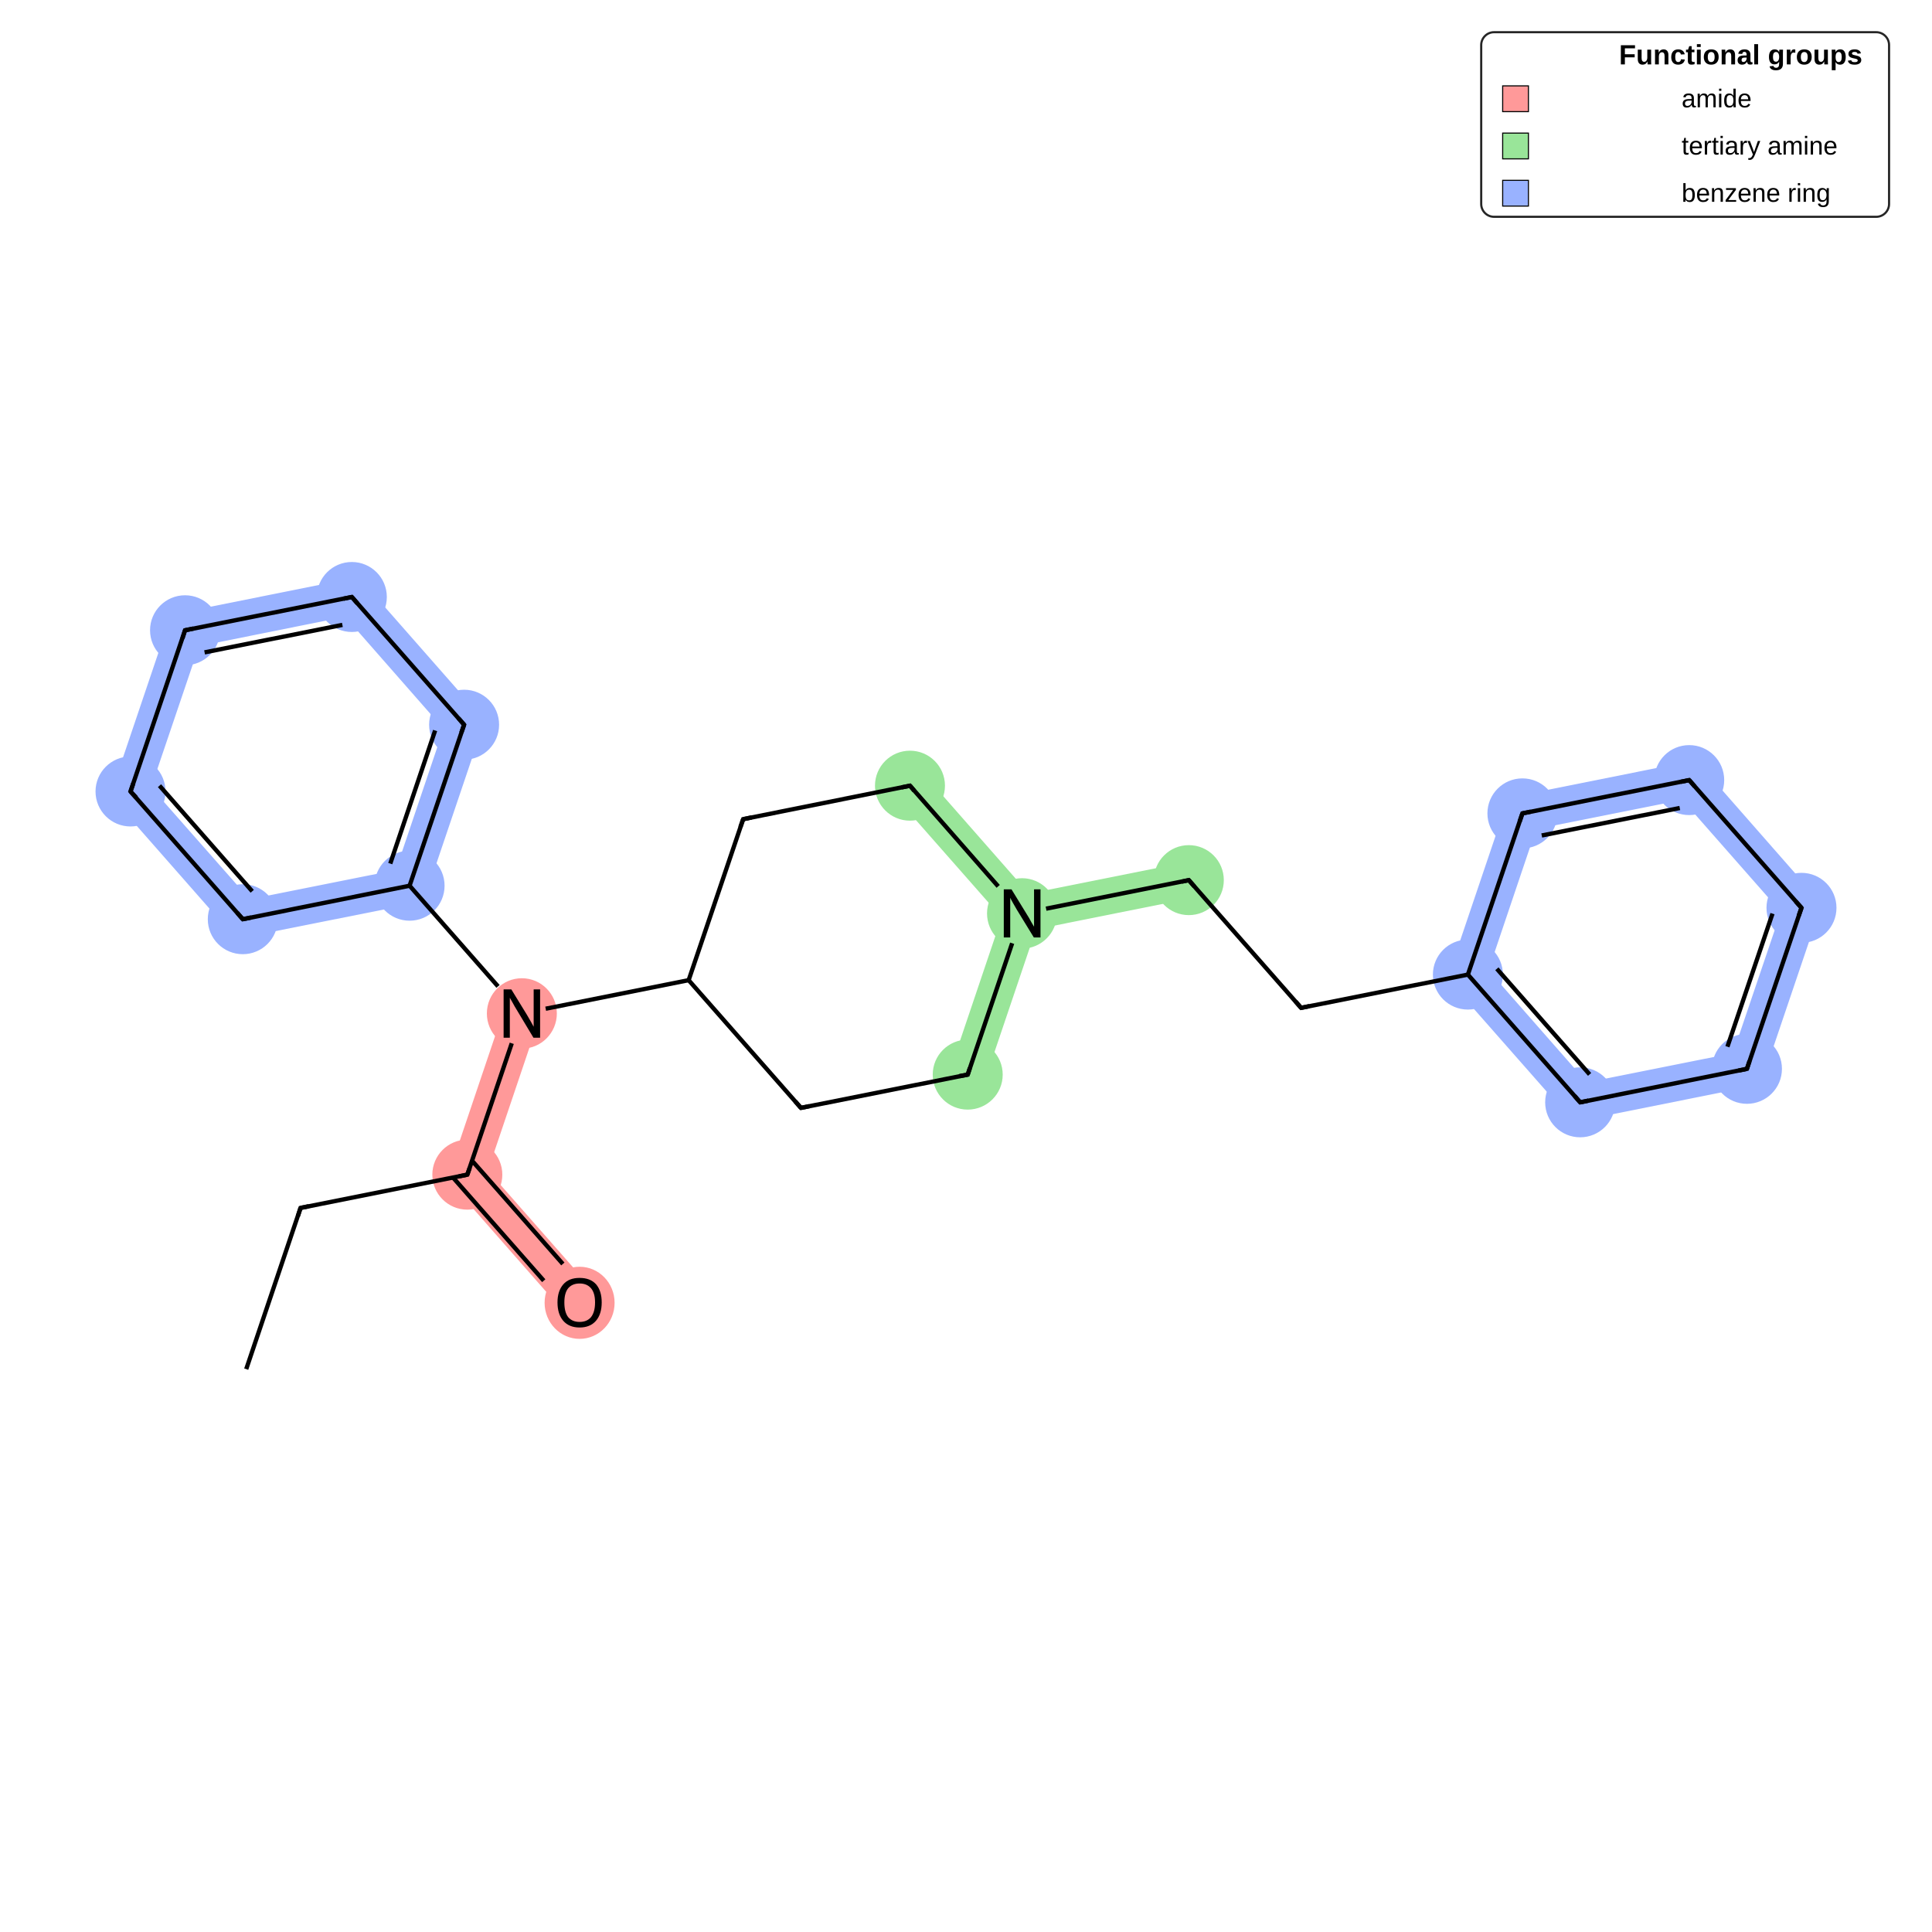
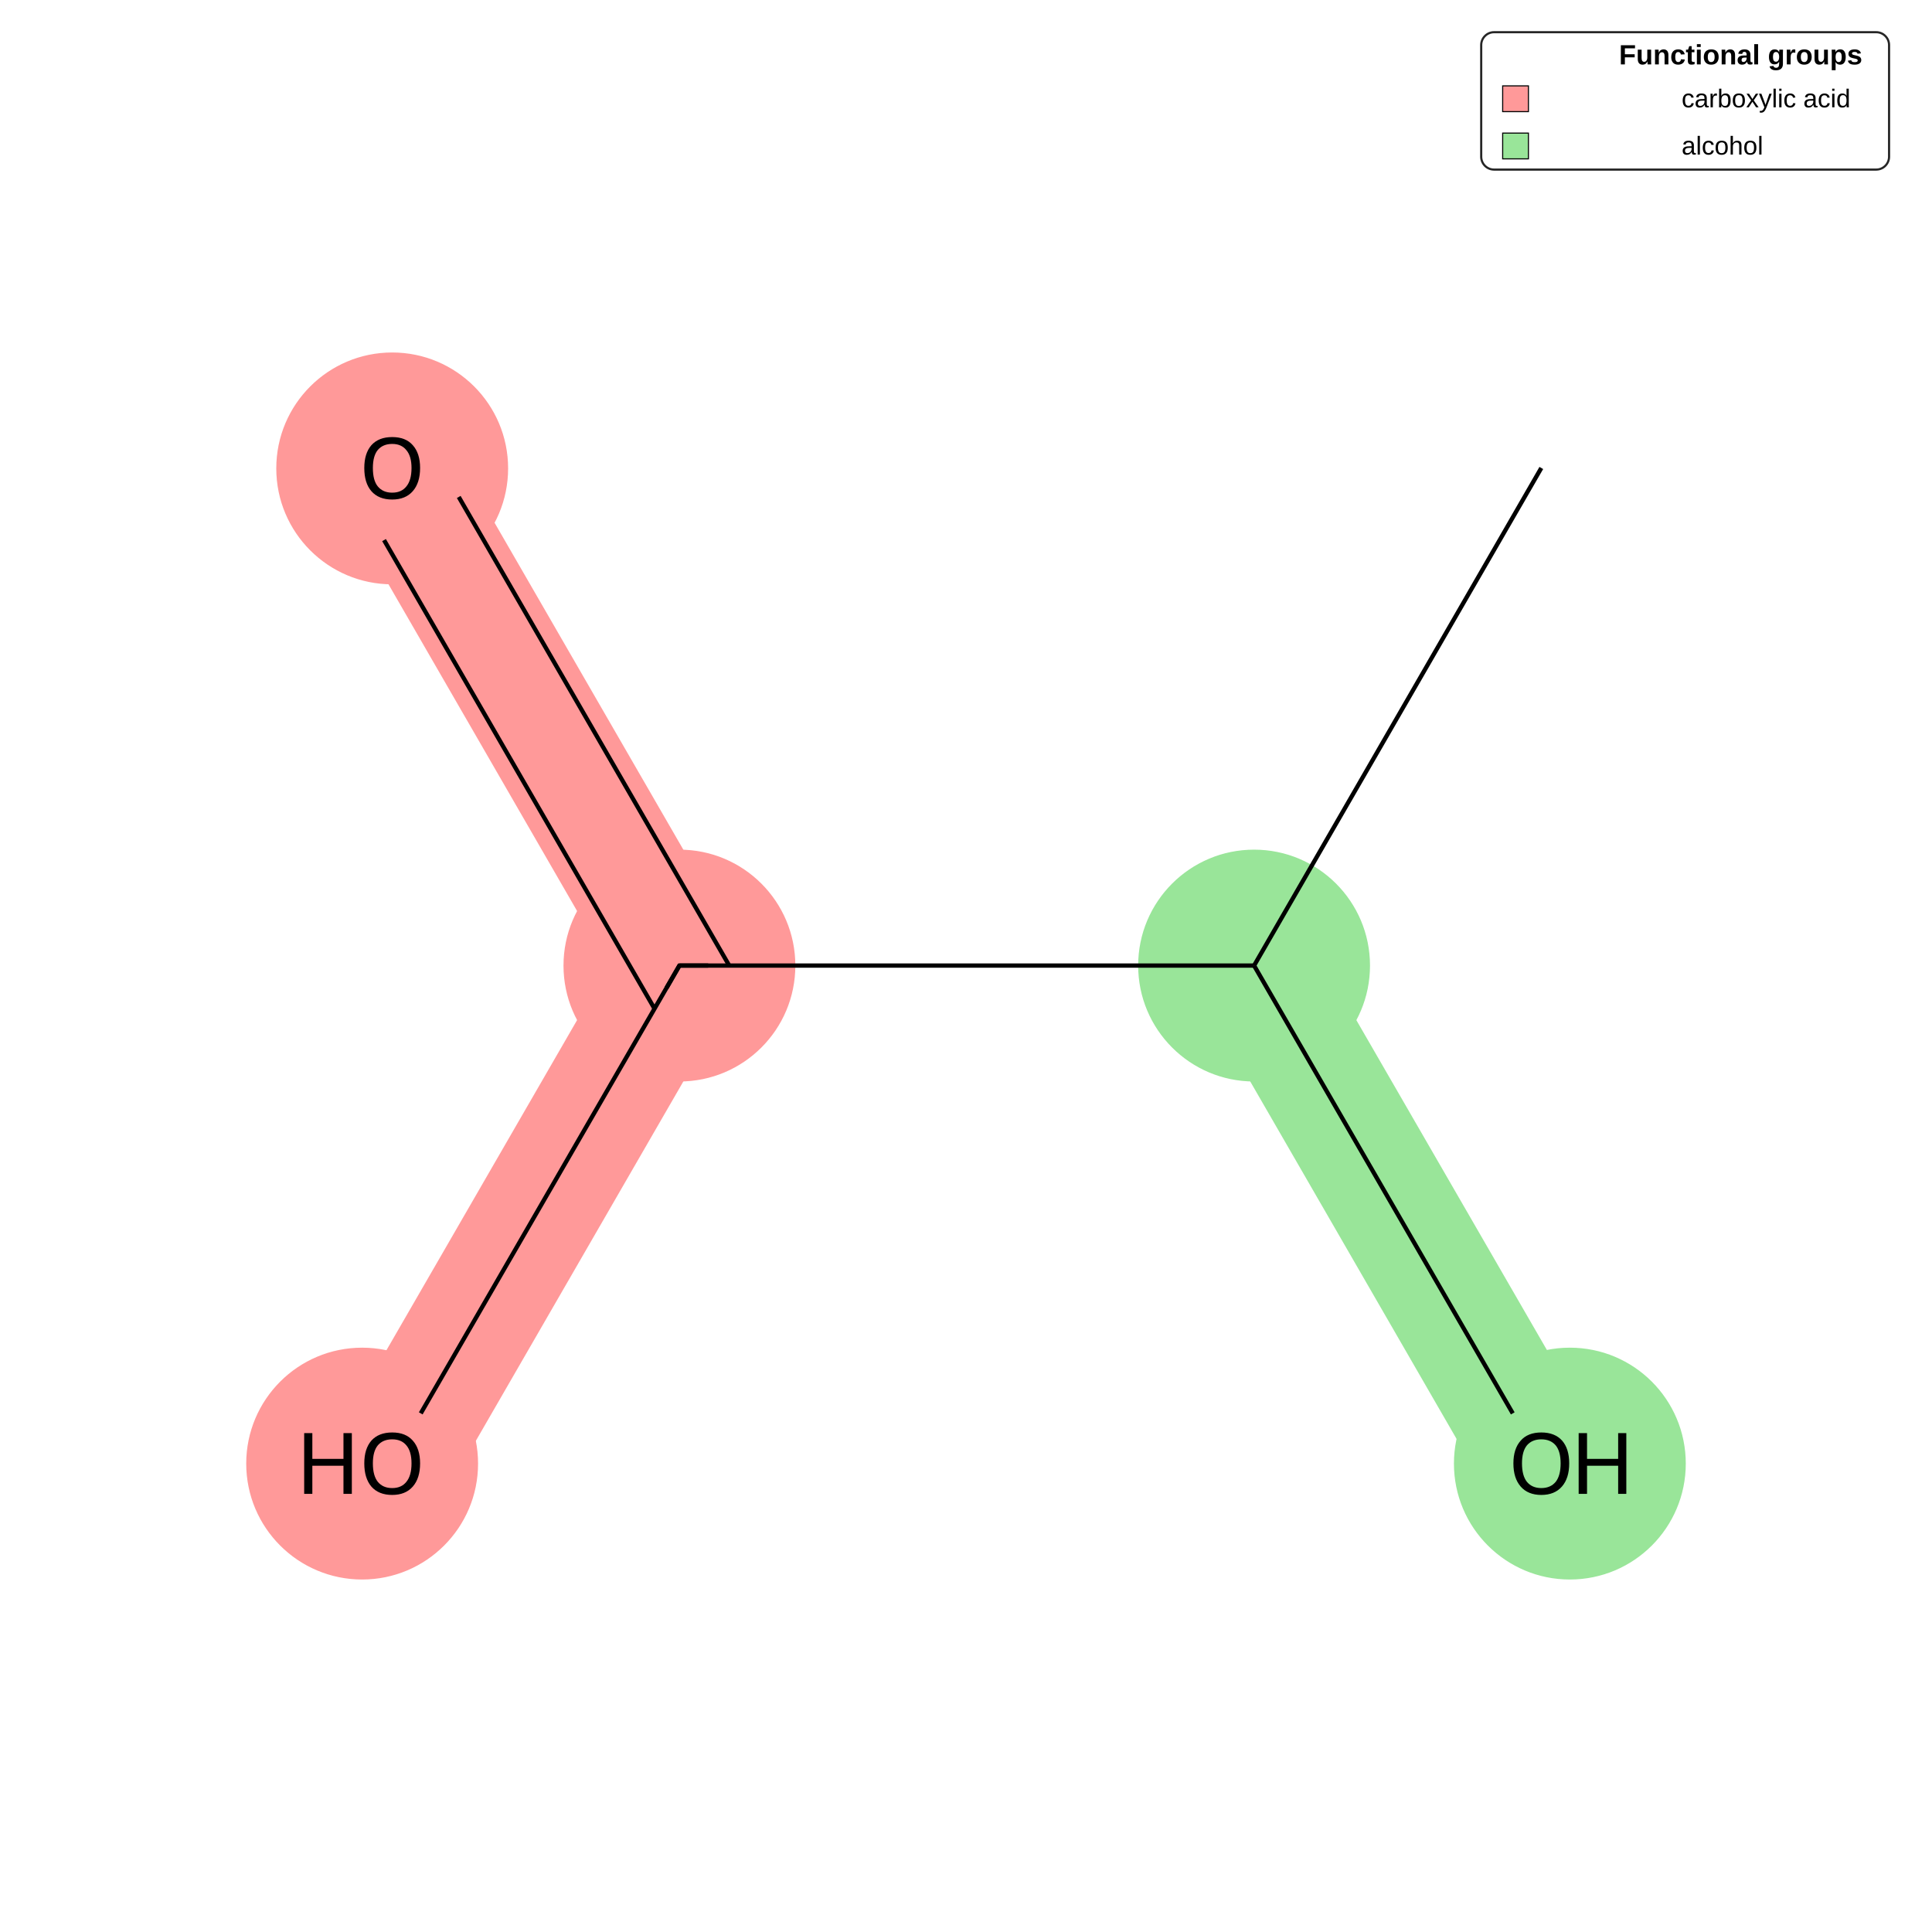
<svg xmlns="http://www.w3.org/2000/svg" version="1.1" baseProfile="full" xml:space="preserve" width="900px" height="900px" viewBox="0 0 900 900">
  <rect style="opacity:1.0;fill:#FFFFFF;stroke:none" width="900.0" height="900.0" x="0.0" y="0.0"> </rect>
-   <path class="bond-2 atom-2 atom-3" d="M 227.3,545.3 L 276.4,601.1 L 263.7,612.3 L 208.2,549.1 Z" style="fill:#FF9999;fill-rule:evenodd;fill-opacity:1;stroke:#FF9999;stroke-width:0.0px;stroke-linecap:butt;stroke-linejoin:miter;stroke-miterlimit:10;stroke-opacity:1;" />
-   <path class="bond-3 atom-2 atom-4" d="M 235.1,469.4 L 251.1,474.8 L 227.3,545.3 L 208.2,549.1 Z" style="fill:#FF9999;fill-rule:evenodd;fill-opacity:1;stroke:#FF9999;stroke-width:0.0px;stroke-linecap:butt;stroke-linejoin:miter;stroke-miterlimit:10;stroke-opacity:1;" />
-   <path class="bond-7 atom-7 atom-8" d="M 476.1,425.5 L 482.6,432.9 L 458.8,503.3 L 442.8,497.9 L 466.6,427.4 Z" style="fill:#99E599;fill-rule:evenodd;fill-opacity:1;stroke:#99E599;stroke-width:0.0px;stroke-linecap:butt;stroke-linejoin:miter;stroke-miterlimit:10;stroke-opacity:1;" />
-   <path class="bond-8 atom-8 atom-9" d="M 430.2,360.4 L 479.3,416.3 L 476.1,425.5 L 466.6,427.4 L 417.5,371.6 Z" style="fill:#99E599;fill-rule:evenodd;fill-opacity:1;stroke:#99E599;stroke-width:0.0px;stroke-linecap:butt;stroke-linejoin:miter;stroke-miterlimit:10;stroke-opacity:1;" />
-   <path class="bond-10 atom-8 atom-11" d="M 552.2,401.7 L 555.5,418.3 L 482.6,432.9 L 476.1,425.5 L 479.3,416.3 Z" style="fill:#99E599;fill-rule:evenodd;fill-opacity:1;stroke:#99E599;stroke-width:0.0px;stroke-linecap:butt;stroke-linejoin:miter;stroke-miterlimit:10;stroke-opacity:1;" />
-   <path class="bond-13 atom-13 atom-14" d="M 693.4,452.0 L 739.2,504.2 L 733.0,522.7 L 674.2,455.9 Z" style="fill:#99B2FF;fill-rule:evenodd;fill-opacity:1;stroke:#99B2FF;stroke-width:0.0px;stroke-linecap:butt;stroke-linejoin:miter;stroke-miterlimit:10;stroke-opacity:1;" />
-   <path class="bond-25 atom-13 atom-18" d="M 702.7,371.6 L 715.6,386.2 L 693.4,452.0 L 674.2,455.9 Z" style="fill:#99B2FF;fill-rule:evenodd;fill-opacity:1;stroke:#99B2FF;stroke-width:0.0px;stroke-linecap:butt;stroke-linejoin:miter;stroke-miterlimit:10;stroke-opacity:1;" />
-   <path class="bond-14 atom-14 atom-15" d="M 807.3,490.6 L 820.2,505.2 L 733.0,522.7 L 739.2,504.2 Z" style="fill:#99B2FF;fill-rule:evenodd;fill-opacity:1;stroke:#99B2FF;stroke-width:0.0px;stroke-linecap:butt;stroke-linejoin:miter;stroke-miterlimit:10;stroke-opacity:1;" />
-   <path class="bond-15 atom-15 atom-16" d="M 848.7,421.0 L 820.2,505.2 L 807.3,490.6 L 829.6,424.8 Z" style="fill:#99B2FF;fill-rule:evenodd;fill-opacity:1;stroke:#99B2FF;stroke-width:0.0px;stroke-linecap:butt;stroke-linejoin:miter;stroke-miterlimit:10;stroke-opacity:1;" />
-   <path class="bond-16 atom-16 atom-17" d="M 790.0,354.1 L 848.7,421.0 L 829.6,424.8 L 783.7,372.6 Z" style="fill:#99B2FF;fill-rule:evenodd;fill-opacity:1;stroke:#99B2FF;stroke-width:0.0px;stroke-linecap:butt;stroke-linejoin:miter;stroke-miterlimit:10;stroke-opacity:1;" />
-   <path class="bond-17 atom-17 atom-18" d="M 790.0,354.1 L 783.7,372.6 L 715.6,386.2 L 702.7,371.6 Z" style="fill:#99B2FF;fill-rule:evenodd;fill-opacity:1;stroke:#99B2FF;stroke-width:0.0px;stroke-linecap:butt;stroke-linejoin:miter;stroke-miterlimit:10;stroke-opacity:1;" />
-   <path class="bond-19 atom-19 atom-20" d="M 225.8,335.7 L 197.3,420.0 L 184.4,405.3 L 206.6,339.5 Z" style="fill:#99B2FF;fill-rule:evenodd;fill-opacity:1;stroke:#99B2FF;stroke-width:0.0px;stroke-linecap:butt;stroke-linejoin:miter;stroke-miterlimit:10;stroke-opacity:1;" />
-   <path class="bond-26 atom-19 atom-24" d="M 184.4,405.3 L 197.3,420.0 L 110.0,437.4 L 116.3,418.9 Z" style="fill:#99B2FF;fill-rule:evenodd;fill-opacity:1;stroke:#99B2FF;stroke-width:0.0px;stroke-linecap:butt;stroke-linejoin:miter;stroke-miterlimit:10;stroke-opacity:1;" />
-   <path class="bond-20 atom-20 atom-21" d="M 167.0,268.8 L 225.8,335.7 L 206.6,339.5 L 160.8,287.3 Z" style="fill:#99B2FF;fill-rule:evenodd;fill-opacity:1;stroke:#99B2FF;stroke-width:0.0px;stroke-linecap:butt;stroke-linejoin:miter;stroke-miterlimit:10;stroke-opacity:1;" />
-   <path class="bond-21 atom-21 atom-22" d="M 167.0,268.8 L 160.8,287.3 L 92.7,301.0 L 79.8,286.3 Z" style="fill:#99B2FF;fill-rule:evenodd;fill-opacity:1;stroke:#99B2FF;stroke-width:0.0px;stroke-linecap:butt;stroke-linejoin:miter;stroke-miterlimit:10;stroke-opacity:1;" />
-   <path class="bond-22 atom-22 atom-23" d="M 79.8,286.3 L 92.7,301.0 L 70.4,366.8 L 51.3,370.6 Z" style="fill:#99B2FF;fill-rule:evenodd;fill-opacity:1;stroke:#99B2FF;stroke-width:0.0px;stroke-linecap:butt;stroke-linejoin:miter;stroke-miterlimit:10;stroke-opacity:1;" />
-   <path class="bond-23 atom-23 atom-24" d="M 70.4,366.8 L 116.3,418.9 L 110.0,437.4 L 51.3,370.6 Z" style="fill:#99B2FF;fill-rule:evenodd;fill-opacity:1;stroke:#99B2FF;stroke-width:0.0px;stroke-linecap:butt;stroke-linejoin:miter;stroke-miterlimit:10;stroke-opacity:1;" />
-   <ellipse cx="217.7" cy="547.2" rx="15.8" ry="15.8" class="atom-2" style="fill:#FF9999;fill-rule:evenodd;stroke:#FF9999;stroke-width:1.0px;stroke-linecap:butt;stroke-linejoin:miter;stroke-opacity:1" />
-   <ellipse cx="270.0" cy="606.9" rx="15.8" ry="16.3" class="atom-3" style="fill:#FF9999;fill-rule:evenodd;stroke:#FF9999;stroke-width:1.0px;stroke-linecap:butt;stroke-linejoin:miter;stroke-opacity:1" />
-   <ellipse cx="243.1" cy="472.1" rx="15.8" ry="15.9" class="atom-4" style="fill:#FF9999;fill-rule:evenodd;stroke:#FF9999;stroke-width:1.0px;stroke-linecap:butt;stroke-linejoin:miter;stroke-opacity:1" />
-   <ellipse cx="450.8" cy="500.6" rx="15.8" ry="15.8" class="atom-7" style="fill:#99E599;fill-rule:evenodd;stroke:#99E599;stroke-width:1.0px;stroke-linecap:butt;stroke-linejoin:miter;stroke-opacity:1" />
-   <ellipse cx="476.1" cy="425.5" rx="15.8" ry="15.9" class="atom-8" style="fill:#99E599;fill-rule:evenodd;stroke:#99E599;stroke-width:1.0px;stroke-linecap:butt;stroke-linejoin:miter;stroke-opacity:1" />
-   <ellipse cx="423.9" cy="366.0" rx="15.8" ry="15.8" class="atom-9" style="fill:#99E599;fill-rule:evenodd;stroke:#99E599;stroke-width:1.0px;stroke-linecap:butt;stroke-linejoin:miter;stroke-opacity:1" />
-   <ellipse cx="553.8" cy="410.0" rx="15.8" ry="15.8" class="atom-11" style="fill:#99E599;fill-rule:evenodd;stroke:#99E599;stroke-width:1.0px;stroke-linecap:butt;stroke-linejoin:miter;stroke-opacity:1" />
-   <ellipse cx="683.8" cy="454.0" rx="15.8" ry="15.8" class="atom-13" style="fill:#99B2FF;fill-rule:evenodd;stroke:#99B2FF;stroke-width:1.0px;stroke-linecap:butt;stroke-linejoin:miter;stroke-opacity:1" />
-   <ellipse cx="736.1" cy="513.5" rx="15.8" ry="15.8" class="atom-14" style="fill:#99B2FF;fill-rule:evenodd;stroke:#99B2FF;stroke-width:1.0px;stroke-linecap:butt;stroke-linejoin:miter;stroke-opacity:1" />
-   <ellipse cx="813.8" cy="497.9" rx="15.8" ry="15.8" class="atom-15" style="fill:#99B2FF;fill-rule:evenodd;stroke:#99B2FF;stroke-width:1.0px;stroke-linecap:butt;stroke-linejoin:miter;stroke-opacity:1" />
-   <ellipse cx="839.2" cy="422.9" rx="15.8" ry="15.8" class="atom-16" style="fill:#99B2FF;fill-rule:evenodd;stroke:#99B2FF;stroke-width:1.0px;stroke-linecap:butt;stroke-linejoin:miter;stroke-opacity:1" />
-   <ellipse cx="786.9" cy="363.4" rx="15.8" ry="15.8" class="atom-17" style="fill:#99B2FF;fill-rule:evenodd;stroke:#99B2FF;stroke-width:1.0px;stroke-linecap:butt;stroke-linejoin:miter;stroke-opacity:1" />
-   <ellipse cx="709.2" cy="378.9" rx="15.8" ry="15.8" class="atom-18" style="fill:#99B2FF;fill-rule:evenodd;stroke:#99B2FF;stroke-width:1.0px;stroke-linecap:butt;stroke-linejoin:miter;stroke-opacity:1" />
-   <ellipse cx="190.8" cy="412.6" rx="15.8" ry="15.8" class="atom-19" style="fill:#99B2FF;fill-rule:evenodd;stroke:#99B2FF;stroke-width:1.0px;stroke-linecap:butt;stroke-linejoin:miter;stroke-opacity:1" />
-   <ellipse cx="216.2" cy="337.6" rx="15.8" ry="15.8" class="atom-20" style="fill:#99B2FF;fill-rule:evenodd;stroke:#99B2FF;stroke-width:1.0px;stroke-linecap:butt;stroke-linejoin:miter;stroke-opacity:1" />
-   <ellipse cx="163.9" cy="278.1" rx="15.8" ry="15.8" class="atom-21" style="fill:#99B2FF;fill-rule:evenodd;stroke:#99B2FF;stroke-width:1.0px;stroke-linecap:butt;stroke-linejoin:miter;stroke-opacity:1" />
-   <ellipse cx="86.2" cy="293.6" rx="15.8" ry="15.8" class="atom-22" style="fill:#99B2FF;fill-rule:evenodd;stroke:#99B2FF;stroke-width:1.0px;stroke-linecap:butt;stroke-linejoin:miter;stroke-opacity:1" />
-   <ellipse cx="60.8" cy="368.7" rx="15.8" ry="15.8" class="atom-23" style="fill:#99B2FF;fill-rule:evenodd;stroke:#99B2FF;stroke-width:1.0px;stroke-linecap:butt;stroke-linejoin:miter;stroke-opacity:1" />
-   <ellipse cx="113.1" cy="428.2" rx="15.8" ry="15.8" class="atom-24" style="fill:#99B2FF;fill-rule:evenodd;stroke:#99B2FF;stroke-width:1.0px;stroke-linecap:butt;stroke-linejoin:miter;stroke-opacity:1" />
-   <path class="bond-0 atom-0 atom-1" d="M 114.7,637.8 L 140.0,562.7" style="fill:none;fill-rule:evenodd;stroke:#000000;stroke-width:2.0px;stroke-linecap:butt;stroke-linejoin:miter;stroke-opacity:1" />
-   <path class="bond-1 atom-1 atom-2" d="M 140.0,562.7 L 217.7,547.2" style="fill:none;fill-rule:evenodd;stroke:#000000;stroke-width:2.0px;stroke-linecap:butt;stroke-linejoin:miter;stroke-opacity:1" />
-   <path class="bond-2 atom-2 atom-3" d="M 211.0,548.5 L 253.3,596.6" style="fill:none;fill-rule:evenodd;stroke:#000000;stroke-width:2.0px;stroke-linecap:butt;stroke-linejoin:miter;stroke-opacity:1" />
-   <path class="bond-2 atom-2 atom-3" d="M 219.9,540.7 L 262.2,588.8" style="fill:none;fill-rule:evenodd;stroke:#000000;stroke-width:2.0px;stroke-linecap:butt;stroke-linejoin:miter;stroke-opacity:1" />
-   <path class="bond-3 atom-2 atom-4" d="M 217.7,547.2 L 238.4,486.0" style="fill:none;fill-rule:evenodd;stroke:#000000;stroke-width:2.0px;stroke-linecap:butt;stroke-linejoin:miter;stroke-opacity:1" />
-   <path class="bond-4 atom-4 atom-5" d="M 254.2,469.9 L 320.8,456.6" style="fill:none;fill-rule:evenodd;stroke:#000000;stroke-width:2.0px;stroke-linecap:butt;stroke-linejoin:miter;stroke-opacity:1" />
-   <path class="bond-5 atom-5 atom-6" d="M 320.8,456.6 L 373.1,516.1" style="fill:none;fill-rule:evenodd;stroke:#000000;stroke-width:2.0px;stroke-linecap:butt;stroke-linejoin:miter;stroke-opacity:1" />
-   <path class="bond-6 atom-6 atom-7" d="M 373.1,516.1 L 450.8,500.6" style="fill:none;fill-rule:evenodd;stroke:#000000;stroke-width:2.0px;stroke-linecap:butt;stroke-linejoin:miter;stroke-opacity:1" />
-   <path class="bond-7 atom-7 atom-8" d="M 450.8,500.6 L 471.5,439.4" style="fill:none;fill-rule:evenodd;stroke:#000000;stroke-width:2.0px;stroke-linecap:butt;stroke-linejoin:miter;stroke-opacity:1" />
-   <path class="bond-8 atom-8 atom-9" d="M 465.0,412.9 L 423.9,366.0" style="fill:none;fill-rule:evenodd;stroke:#000000;stroke-width:2.0px;stroke-linecap:butt;stroke-linejoin:miter;stroke-opacity:1" />
-   <path class="bond-9 atom-9 atom-10" d="M 423.9,366.0 L 346.2,381.6" style="fill:none;fill-rule:evenodd;stroke:#000000;stroke-width:2.0px;stroke-linecap:butt;stroke-linejoin:miter;stroke-opacity:1" />
-   <path class="bond-10 atom-8 atom-11" d="M 487.3,423.3 L 553.8,410.0" style="fill:none;fill-rule:evenodd;stroke:#000000;stroke-width:2.0px;stroke-linecap:butt;stroke-linejoin:miter;stroke-opacity:1" />
-   <path class="bond-11 atom-11 atom-12" d="M 553.8,410.0 L 606.1,469.5" style="fill:none;fill-rule:evenodd;stroke:#000000;stroke-width:2.0px;stroke-linecap:butt;stroke-linejoin:miter;stroke-opacity:1" />
-   <path class="bond-12 atom-12 atom-13" d="M 606.1,469.5 L 683.8,454.0" style="fill:none;fill-rule:evenodd;stroke:#000000;stroke-width:2.0px;stroke-linecap:butt;stroke-linejoin:miter;stroke-opacity:1" />
-   <path class="bond-13 atom-13 atom-14" d="M 683.8,454.0 L 736.1,513.5" style="fill:none;fill-rule:evenodd;stroke:#000000;stroke-width:2.0px;stroke-linecap:butt;stroke-linejoin:miter;stroke-opacity:1" />
-   <path class="bond-13 atom-13 atom-14" d="M 697.3,451.3 L 740.5,500.5" style="fill:none;fill-rule:evenodd;stroke:#000000;stroke-width:2.0px;stroke-linecap:butt;stroke-linejoin:miter;stroke-opacity:1" />
-   <path class="bond-14 atom-14 atom-15" d="M 736.1,513.5 L 813.8,497.9" style="fill:none;fill-rule:evenodd;stroke:#000000;stroke-width:2.0px;stroke-linecap:butt;stroke-linejoin:miter;stroke-opacity:1" />
-   <path class="bond-15 atom-15 atom-16" d="M 813.8,497.9 L 839.2,422.9" style="fill:none;fill-rule:evenodd;stroke:#000000;stroke-width:2.0px;stroke-linecap:butt;stroke-linejoin:miter;stroke-opacity:1" />
-   <path class="bond-15 atom-15 atom-16" d="M 804.7,487.6 L 825.7,425.6" style="fill:none;fill-rule:evenodd;stroke:#000000;stroke-width:2.0px;stroke-linecap:butt;stroke-linejoin:miter;stroke-opacity:1" />
-   <path class="bond-16 atom-16 atom-17" d="M 839.2,422.9 L 786.9,363.4" style="fill:none;fill-rule:evenodd;stroke:#000000;stroke-width:2.0px;stroke-linecap:butt;stroke-linejoin:miter;stroke-opacity:1" />
-   <path class="bond-17 atom-17 atom-18" d="M 786.9,363.4 L 709.2,378.9" style="fill:none;fill-rule:evenodd;stroke:#000000;stroke-width:2.0px;stroke-linecap:butt;stroke-linejoin:miter;stroke-opacity:1" />
-   <path class="bond-17 atom-17 atom-18" d="M 782.5,376.4 L 718.2,389.2" style="fill:none;fill-rule:evenodd;stroke:#000000;stroke-width:2.0px;stroke-linecap:butt;stroke-linejoin:miter;stroke-opacity:1" />
-   <path class="bond-18 atom-4 atom-19" d="M 232.0,459.5 L 190.8,412.6" style="fill:none;fill-rule:evenodd;stroke:#000000;stroke-width:2.0px;stroke-linecap:butt;stroke-linejoin:miter;stroke-opacity:1" />
-   <path class="bond-19 atom-19 atom-20" d="M 190.8,412.6 L 216.2,337.6" style="fill:none;fill-rule:evenodd;stroke:#000000;stroke-width:2.0px;stroke-linecap:butt;stroke-linejoin:miter;stroke-opacity:1" />
-   <path class="bond-19 atom-19 atom-20" d="M 181.8,402.3 L 202.7,340.3" style="fill:none;fill-rule:evenodd;stroke:#000000;stroke-width:2.0px;stroke-linecap:butt;stroke-linejoin:miter;stroke-opacity:1" />
-   <path class="bond-20 atom-20 atom-21" d="M 216.2,337.6 L 163.9,278.1" style="fill:none;fill-rule:evenodd;stroke:#000000;stroke-width:2.0px;stroke-linecap:butt;stroke-linejoin:miter;stroke-opacity:1" />
-   <path class="bond-21 atom-21 atom-22" d="M 163.9,278.1 L 86.2,293.6" style="fill:none;fill-rule:evenodd;stroke:#000000;stroke-width:2.0px;stroke-linecap:butt;stroke-linejoin:miter;stroke-opacity:1" />
-   <path class="bond-21 atom-21 atom-22" d="M 159.5,291.1 L 95.3,303.9" style="fill:none;fill-rule:evenodd;stroke:#000000;stroke-width:2.0px;stroke-linecap:butt;stroke-linejoin:miter;stroke-opacity:1" />
-   <path class="bond-22 atom-22 atom-23" d="M 86.2,293.6 L 60.8,368.7" style="fill:none;fill-rule:evenodd;stroke:#000000;stroke-width:2.0px;stroke-linecap:butt;stroke-linejoin:miter;stroke-opacity:1" />
-   <path class="bond-23 atom-23 atom-24" d="M 60.8,368.7 L 113.1,428.2" style="fill:none;fill-rule:evenodd;stroke:#000000;stroke-width:2.0px;stroke-linecap:butt;stroke-linejoin:miter;stroke-opacity:1" />
-   <path class="bond-23 atom-23 atom-24" d="M 74.3,366.0 L 117.5,415.2" style="fill:none;fill-rule:evenodd;stroke:#000000;stroke-width:2.0px;stroke-linecap:butt;stroke-linejoin:miter;stroke-opacity:1" />
-   <path class="bond-24 atom-10 atom-5" d="M 346.2,381.6 L 320.8,456.6" style="fill:none;fill-rule:evenodd;stroke:#000000;stroke-width:2.0px;stroke-linecap:butt;stroke-linejoin:miter;stroke-opacity:1" />
-   <path class="bond-25 atom-18 atom-13" d="M 709.2,378.9 L 683.8,454.0" style="fill:none;fill-rule:evenodd;stroke:#000000;stroke-width:2.0px;stroke-linecap:butt;stroke-linejoin:miter;stroke-opacity:1" />
-   <path class="bond-26 atom-24 atom-19" d="M 113.1,428.2 L 190.8,412.6" style="fill:none;fill-rule:evenodd;stroke:#000000;stroke-width:2.0px;stroke-linecap:butt;stroke-linejoin:miter;stroke-opacity:1" />
-   <path d="M 138.8,566.5 L 140.0,562.7 L 143.9,561.9" style="fill:none;stroke:#000000;stroke-width:2.0px;stroke-linecap:butt;stroke-linejoin:miter;stroke-miterlimit:10;stroke-opacity:1;" />
-   <path d="M 213.8,548.0 L 217.7,547.2 L 218.8,544.1" style="fill:none;stroke:#000000;stroke-width:2.0px;stroke-linecap:butt;stroke-linejoin:miter;stroke-miterlimit:10;stroke-opacity:1;" />
-   <path d="M 370.5,513.1 L 373.1,516.1 L 377.0,515.3" style="fill:none;stroke:#000000;stroke-width:2.0px;stroke-linecap:butt;stroke-linejoin:miter;stroke-miterlimit:10;stroke-opacity:1;" />
-   <path d="M 446.9,501.3 L 450.8,500.6 L 451.8,497.5" style="fill:none;stroke:#000000;stroke-width:2.0px;stroke-linecap:butt;stroke-linejoin:miter;stroke-miterlimit:10;stroke-opacity:1;" />
-   <path d="M 425.9,368.4 L 423.9,366.0 L 420.0,366.8" style="fill:none;stroke:#000000;stroke-width:2.0px;stroke-linecap:butt;stroke-linejoin:miter;stroke-miterlimit:10;stroke-opacity:1;" />
-   <path d="M 350.1,380.8 L 346.2,381.6 L 344.9,385.3" style="fill:none;stroke:#000000;stroke-width:2.0px;stroke-linecap:butt;stroke-linejoin:miter;stroke-miterlimit:10;stroke-opacity:1;" />
-   <path d="M 550.5,410.7 L 553.8,410.0 L 556.4,413.0" style="fill:none;stroke:#000000;stroke-width:2.0px;stroke-linecap:butt;stroke-linejoin:miter;stroke-miterlimit:10;stroke-opacity:1;" />
-   <path d="M 603.5,466.5 L 606.1,469.5 L 610.0,468.7" style="fill:none;stroke:#000000;stroke-width:2.0px;stroke-linecap:butt;stroke-linejoin:miter;stroke-miterlimit:10;stroke-opacity:1;" />
-   <path d="M 733.5,510.5 L 736.1,513.5 L 740.0,512.7" style="fill:none;stroke:#000000;stroke-width:2.0px;stroke-linecap:butt;stroke-linejoin:miter;stroke-miterlimit:10;stroke-opacity:1;" />
-   <path d="M 809.9,498.7 L 813.8,497.9 L 815.0,494.2" style="fill:none;stroke:#000000;stroke-width:2.0px;stroke-linecap:butt;stroke-linejoin:miter;stroke-miterlimit:10;stroke-opacity:1;" />
-   <path d="M 837.9,426.6 L 839.2,422.9 L 836.5,419.9" style="fill:none;stroke:#000000;stroke-width:2.0px;stroke-linecap:butt;stroke-linejoin:miter;stroke-miterlimit:10;stroke-opacity:1;" />
-   <path d="M 789.5,366.4 L 786.9,363.4 L 783.0,364.2" style="fill:none;stroke:#000000;stroke-width:2.0px;stroke-linecap:butt;stroke-linejoin:miter;stroke-miterlimit:10;stroke-opacity:1;" />
-   <path d="M 713.1,378.1 L 709.2,378.9 L 707.9,382.7" style="fill:none;stroke:#000000;stroke-width:2.0px;stroke-linecap:butt;stroke-linejoin:miter;stroke-miterlimit:10;stroke-opacity:1;" />
-   <path d="M 214.9,341.3 L 216.2,337.6 L 213.6,334.6" style="fill:none;stroke:#000000;stroke-width:2.0px;stroke-linecap:butt;stroke-linejoin:miter;stroke-miterlimit:10;stroke-opacity:1;" />
-   <path d="M 166.5,281.1 L 163.9,278.1 L 160.0,278.9" style="fill:none;stroke:#000000;stroke-width:2.0px;stroke-linecap:butt;stroke-linejoin:miter;stroke-miterlimit:10;stroke-opacity:1;" />
-   <path d="M 90.1,292.8 L 86.2,293.6 L 85.0,297.4" style="fill:none;stroke:#000000;stroke-width:2.0px;stroke-linecap:butt;stroke-linejoin:miter;stroke-miterlimit:10;stroke-opacity:1;" />
-   <path d="M 62.1,364.9 L 60.8,368.7 L 63.5,371.6" style="fill:none;stroke:#000000;stroke-width:2.0px;stroke-linecap:butt;stroke-linejoin:miter;stroke-miterlimit:10;stroke-opacity:1;" />
-   <path d="M 110.5,425.2 L 113.1,428.2 L 117.0,427.4" style="fill:none;stroke:#000000;stroke-width:2.0px;stroke-linecap:butt;stroke-linejoin:miter;stroke-miterlimit:10;stroke-opacity:1;" />
-   <path class="atom-3" d="M 259.7 606.7 Q 259.7 601.4, 262.4 598.3 Q 265.0 595.3, 270.0 595.3 Q 275.0 595.3, 277.7 598.3 Q 280.3 601.4, 280.3 606.7 Q 280.3 612.2, 277.6 615.3 Q 274.9 618.4, 270.0 618.4 Q 265.1 618.4, 262.4 615.3 Q 259.7 612.2, 259.7 606.7 M 270.0 615.8 Q 273.4 615.8, 275.3 613.6 Q 277.2 611.2, 277.2 606.7 Q 277.2 602.3, 275.3 600.1 Q 273.4 597.9, 270.0 597.9 Q 266.6 597.9, 264.7 600.1 Q 262.9 602.3, 262.9 606.7 Q 262.9 611.3, 264.7 613.6 Q 266.6 615.8, 270.0 615.8 " fill="#000000" />
-   <path class="atom-4" d="M 238.2 460.9 L 245.5 472.8 Q 246.2 474.0, 247.4 476.1 Q 248.6 478.2, 248.6 478.3 L 248.6 460.9 L 251.6 460.9 L 251.6 483.4 L 248.5 483.4 L 240.7 470.4 Q 239.7 468.8, 238.8 467.1 Q 237.8 465.4, 237.5 464.8 L 237.5 483.4 L 234.6 483.4 L 234.6 460.9 L 238.2 460.9 " fill="#000000" />
-   <path class="atom-8" d="M 471.2 414.3 L 478.5 426.2 Q 479.3 427.4, 480.4 429.5 Q 481.6 431.6, 481.7 431.7 L 481.7 414.3 L 484.7 414.3 L 484.7 436.7 L 481.6 436.7 L 473.7 423.8 Q 472.8 422.2, 471.8 420.5 Q 470.8 418.7, 470.6 418.2 L 470.6 436.7 L 467.6 436.7 L 467.6 414.3 L 471.2 414.3 " fill="#000000" />
-   <rect x="690" y="15" width="190" height="86" fill="white" stroke="black" stroke-width="1" opacity="0.85" rx="6" ry="6" />
+   <path class="bond-4 atom-1 atom-5" d="M 608.9,435.5 L 742.8,667.3 L 693.3,695.9 L 559.5,464.1 Z" style="fill:#99E599;fill-rule:evenodd;fill-opacity:1;stroke:#99E599;stroke-width:0.0px;stroke-linecap:butt;stroke-linejoin:miter;stroke-miterlimit:10;stroke-opacity:1;" />
+   <path class="bond-2 atom-2 atom-3" d="M 207.4,203.7 L 349.5,449.8 L 283.5,449.8 L 157.9,232.2 Z" style="fill:#FF9999;fill-rule:evenodd;fill-opacity:1;stroke:#FF9999;stroke-width:0.0px;stroke-linecap:butt;stroke-linejoin:miter;stroke-miterlimit:10;stroke-opacity:1;" />
+   <path class="bond-3 atom-2 atom-4" d="M 349.5,449.8 L 207.4,695.9 L 157.9,667.3 L 283.5,449.8 Z" style="fill:#FF9999;fill-rule:evenodd;fill-opacity:1;stroke:#FF9999;stroke-width:0.0px;stroke-linecap:butt;stroke-linejoin:miter;stroke-miterlimit:10;stroke-opacity:1;" />
+   <ellipse cx="584.2" cy="449.8" rx="53.5" ry="53.5" class="atom-1" style="fill:#99E599;fill-rule:evenodd;stroke:#99E599;stroke-width:1.0px;stroke-linecap:butt;stroke-linejoin:miter;stroke-opacity:1" />
+   <ellipse cx="316.5" cy="449.8" rx="53.5" ry="53.5" class="atom-2" style="fill:#FF9999;fill-rule:evenodd;stroke:#FF9999;stroke-width:1.0px;stroke-linecap:butt;stroke-linejoin:miter;stroke-opacity:1" />
+   <ellipse cx="182.7" cy="218.2" rx="53.5" ry="53.5" class="atom-3" style="fill:#FF9999;fill-rule:evenodd;stroke:#FF9999;stroke-width:1.0px;stroke-linecap:butt;stroke-linejoin:miter;stroke-opacity:1" />
+   <ellipse cx="168.7" cy="681.8" rx="53.5" ry="53.5" class="atom-4" style="fill:#FF9999;fill-rule:evenodd;stroke:#FF9999;stroke-width:1.0px;stroke-linecap:butt;stroke-linejoin:miter;stroke-opacity:1" />
+   <ellipse cx="731.3" cy="681.8" rx="53.5" ry="53.5" class="atom-5" style="fill:#99E599;fill-rule:evenodd;stroke:#99E599;stroke-width:1.0px;stroke-linecap:butt;stroke-linejoin:miter;stroke-opacity:1" />
+   <path class="bond-0 atom-0 atom-1" d="M 718.0,218.0 L 584.2,449.8" style="fill:none;fill-rule:evenodd;stroke:#000000;stroke-width:2.0px;stroke-linecap:butt;stroke-linejoin:miter;stroke-opacity:1" />
+   <path class="bond-1 atom-1 atom-2" d="M 584.2,449.8 L 316.5,449.8" style="fill:none;fill-rule:evenodd;stroke:#000000;stroke-width:2.0px;stroke-linecap:butt;stroke-linejoin:miter;stroke-opacity:1" />
+   <path class="bond-2 atom-2 atom-3" d="M 339.7,449.8 L 213.7,231.5" style="fill:none;fill-rule:evenodd;stroke:#000000;stroke-width:2.0px;stroke-linecap:butt;stroke-linejoin:miter;stroke-opacity:1" />
+   <path class="bond-2 atom-2 atom-3" d="M 304.9,469.9 L 178.9,251.6" style="fill:none;fill-rule:evenodd;stroke:#000000;stroke-width:2.0px;stroke-linecap:butt;stroke-linejoin:miter;stroke-opacity:1" />
+   <path class="bond-3 atom-2 atom-4" d="M 316.5,449.8 L 196.0,658.4" style="fill:none;fill-rule:evenodd;stroke:#000000;stroke-width:2.0px;stroke-linecap:butt;stroke-linejoin:miter;stroke-opacity:1" />
+   <path class="bond-4 atom-1 atom-5" d="M 584.2,449.8 L 704.7,658.4" style="fill:none;fill-rule:evenodd;stroke:#000000;stroke-width:2.0px;stroke-linecap:butt;stroke-linejoin:miter;stroke-opacity:1" />
+   <path d="M 329.9,449.8 L 316.5,449.8 L 310.5,460.2" style="fill:none;stroke:#000000;stroke-width:2.0px;stroke-linecap:butt;stroke-linejoin:miter;stroke-miterlimit:10;stroke-opacity:1;" />
+   <path class="atom-3" d="M 169.7 218.0 Q 169.7 211.2, 173.0 207.4 Q 176.4 203.6, 182.7 203.6 Q 189.0 203.6, 192.3 207.4 Q 195.7 211.2, 195.7 218.0 Q 195.7 224.9, 192.3 228.8 Q 188.9 232.7, 182.7 232.7 Q 176.4 232.7, 173.0 228.8 Q 169.7 225.0, 169.7 218.0 M 182.7 229.5 Q 187.0 229.5, 189.3 226.6 Q 191.7 223.7, 191.7 218.0 Q 191.7 212.5, 189.3 209.7 Q 187.0 206.8, 182.7 206.8 Q 178.4 206.8, 176.0 209.6 Q 173.7 212.4, 173.7 218.0 Q 173.7 223.8, 176.0 226.6 Q 178.4 229.5, 182.7 229.5 " fill="#000000" />
+   <path class="atom-4" d="M 141.7 667.6 L 145.5 667.6 L 145.5 679.6 L 160.0 679.6 L 160.0 667.6 L 163.9 667.6 L 163.9 695.9 L 160.0 695.9 L 160.0 682.8 L 145.5 682.8 L 145.5 695.9 L 141.7 695.9 L 141.7 667.6 " fill="#000000" />
+   <path class="atom-4" d="M 169.7 681.7 Q 169.7 674.9, 173.0 671.1 Q 176.4 667.3, 182.7 667.3 Q 189.0 667.3, 192.3 671.1 Q 195.7 674.9, 195.7 681.7 Q 195.7 688.6, 192.3 692.5 Q 188.9 696.4, 182.7 696.4 Q 176.4 696.4, 173.0 692.5 Q 169.7 688.6, 169.7 681.7 M 182.7 693.2 Q 187.0 693.2, 189.3 690.3 Q 191.7 687.4, 191.7 681.7 Q 191.7 676.1, 189.3 673.3 Q 187.0 670.5, 182.7 670.5 Q 178.4 670.5, 176.0 673.3 Q 173.7 676.1, 173.7 681.7 Q 173.7 687.4, 176.0 690.3 Q 178.4 693.2, 182.7 693.2 " fill="#000000" />
+   <path class="atom-5" d="M 705.0 681.7 Q 705.0 674.9, 708.4 671.1 Q 711.7 667.3, 718.0 667.3 Q 724.3 667.3, 727.7 671.1 Q 731.0 674.9, 731.0 681.7 Q 731.0 688.6, 727.6 692.5 Q 724.2 696.4, 718.0 696.4 Q 711.8 696.4, 708.4 692.5 Q 705.0 688.6, 705.0 681.7 M 718.0 693.2 Q 722.3 693.2, 724.7 690.3 Q 727.0 687.4, 727.0 681.7 Q 727.0 676.1, 724.7 673.3 Q 722.3 670.5, 718.0 670.5 Q 713.7 670.5, 711.3 673.3 Q 709.0 676.1, 709.0 681.7 Q 709.0 687.4, 711.3 690.3 Q 713.7 693.2, 718.0 693.2 " fill="#000000" />
+   <path class="atom-5" d="M 735.4 667.6 L 739.3 667.6 L 739.3 679.6 L 753.8 679.6 L 753.8 667.6 L 757.6 667.6 L 757.6 695.9 L 753.8 695.9 L 753.8 682.8 L 739.3 682.8 L 739.3 695.9 L 735.4 695.9 L 735.4 667.6 " fill="#000000" />
+   <rect x="690" y="15" width="190" height="64" fill="white" stroke="black" stroke-width="1" opacity="0.85" rx="6" ry="6" />
  <text x="700" y="30" font-size="13" font-family="Arial" font-weight="bold" fill="black">
              Functional groups
        </text>
  <rect x="700" y="40" width="12" height="12" fill="rgb(255, 153, 153)" stroke="black" stroke-width="0.5" />
  <text x="720" y="50" font-size="12" font-family="Arial" fill="black">
-                   amide
+                   carboxylic acid
            </text>
  <rect x="700" y="62" width="12" height="12" fill="rgb(153, 229, 153)" stroke="black" stroke-width="0.5" />
  <text x="720" y="72" font-size="12" font-family="Arial" fill="black">
-                   tertiary amine
-             </text>
-   <rect x="700" y="84" width="12" height="12" fill="rgb(153, 178, 255)" stroke="black" stroke-width="0.5" />
-   <text x="720" y="94" font-size="12" font-family="Arial" fill="black">
-                   benzene ring
+                   alcohol
            </text>
</svg>
